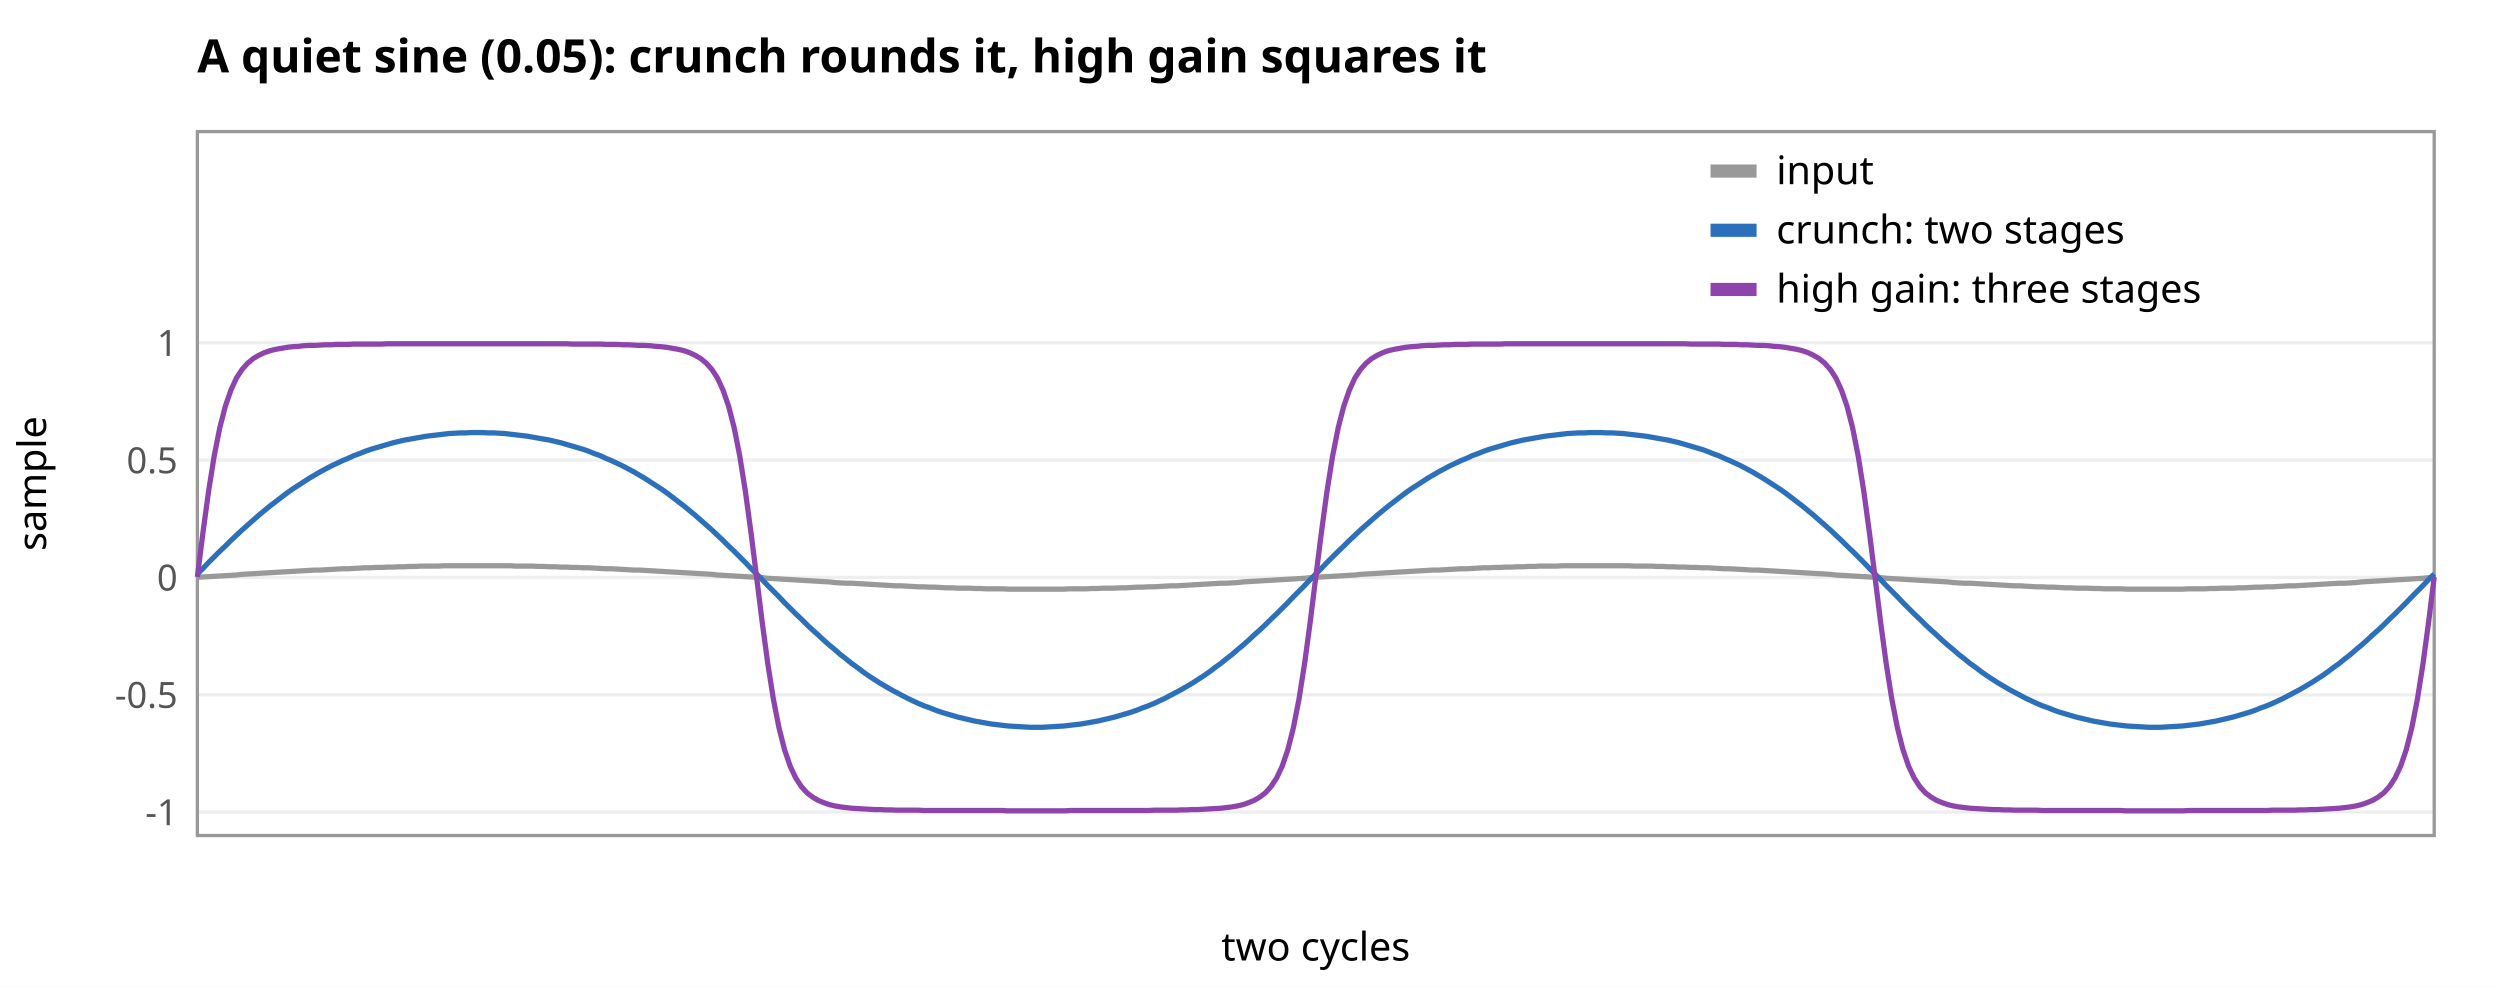
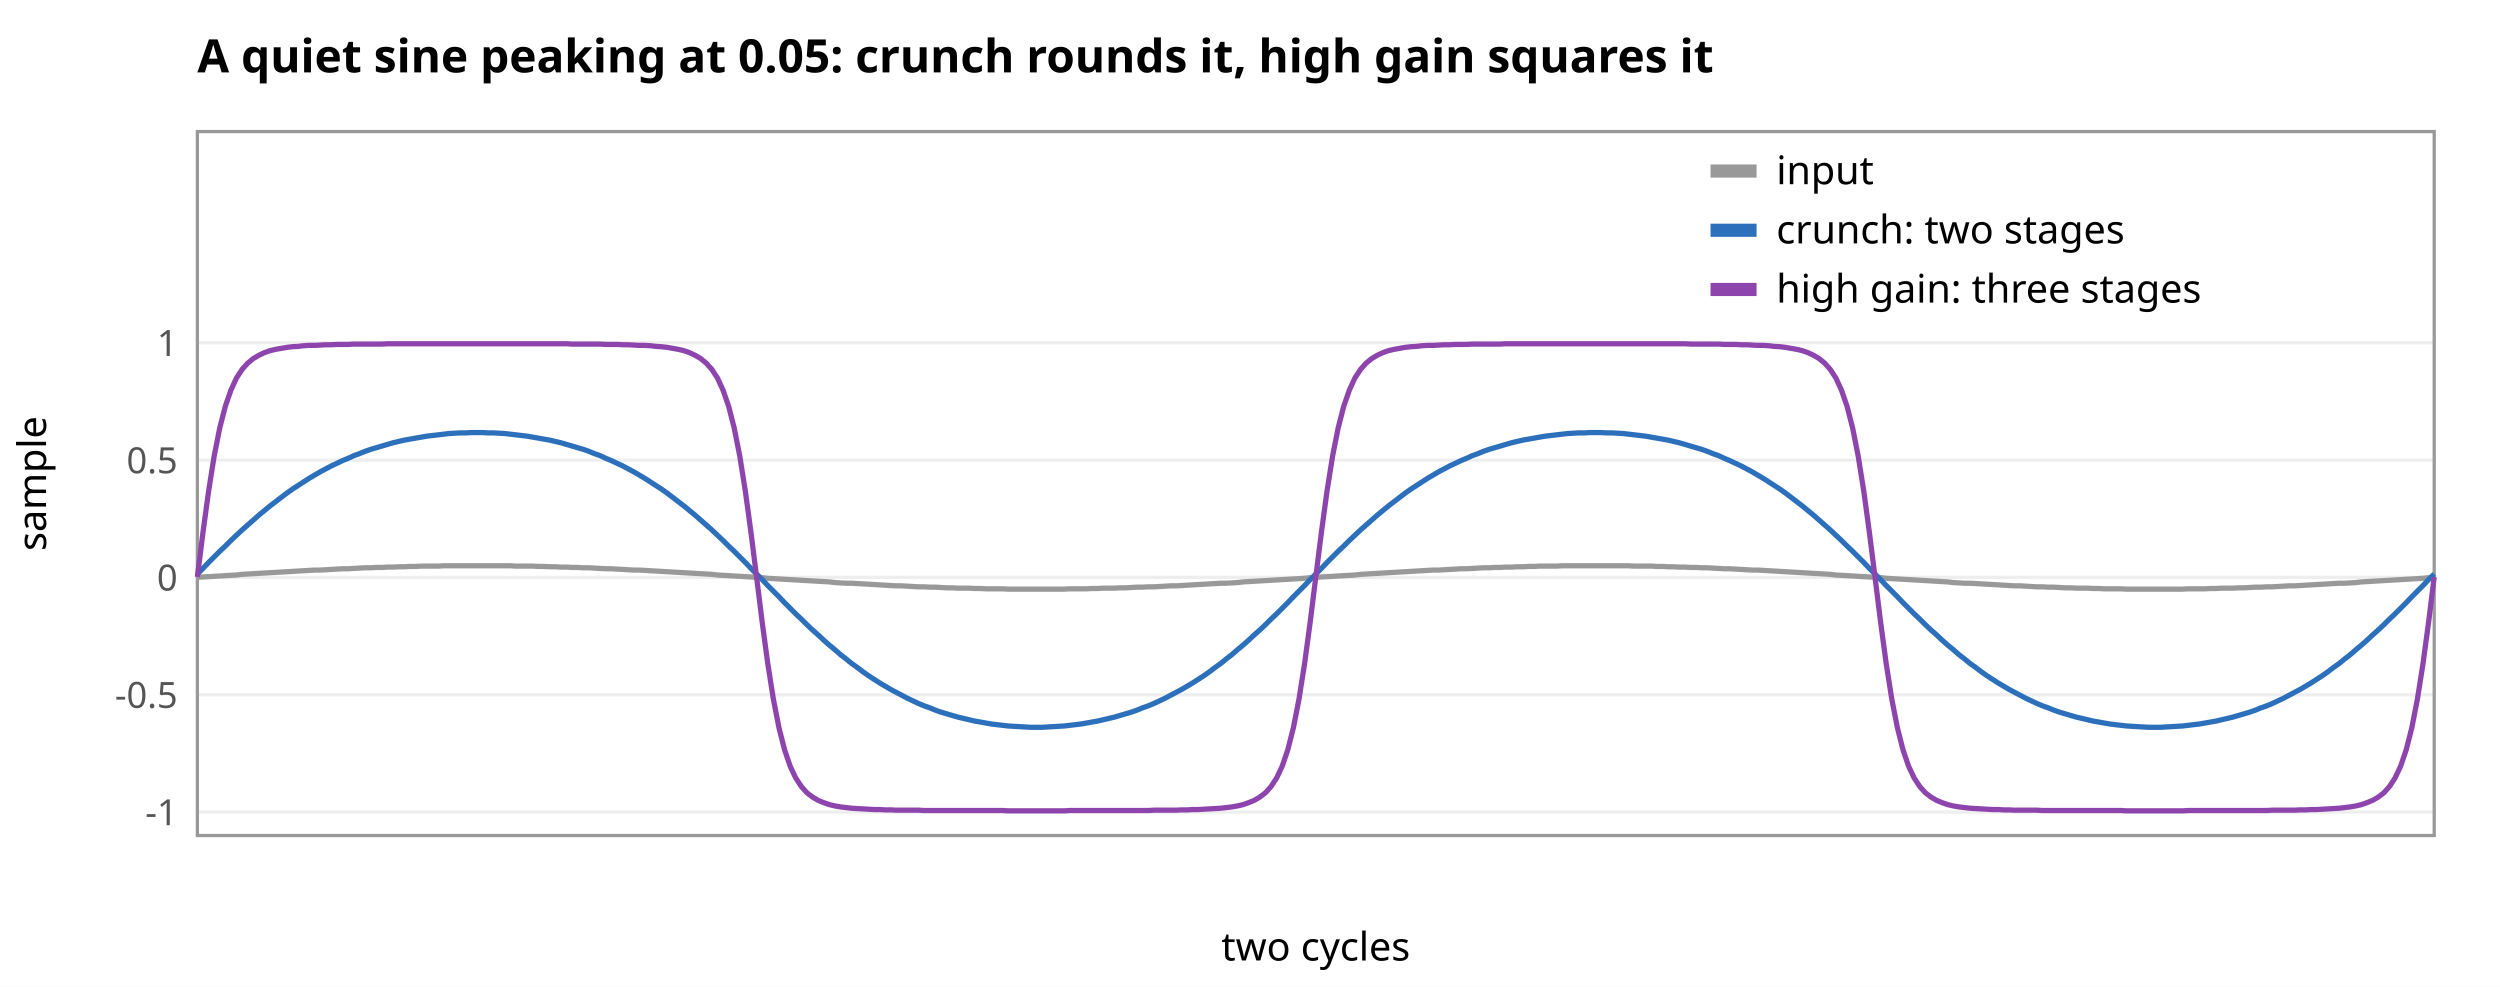
<svg xmlns="http://www.w3.org/2000/svg" width="760" height="300" viewBox="0 0 760 300" font-family="sans-serif">
  <rect width="100%" height="100%" fill="white" />
-   <text x="60" y="22" font-size="14" font-weight="bold">A quiet sine (0.05): crunch rounds it, high gain squares it</text>
+   <text x="60" y="22" font-size="14" font-weight="bold">A quiet sine peaking at 0.05: crunch rounds it, high gain squares it</text>
  <line x1="60" x2="740" y1="246.867" y2="246.867" stroke="#eee" />
  <text x="54" y="250.867" font-size="11" text-anchor="end" fill="#555">-1</text>
  <line x1="60" x2="740" y1="211.2" y2="211.2" stroke="#eee" />
  <text x="54" y="215.2" font-size="11" text-anchor="end" fill="#555">-0.5</text>
  <line x1="60" x2="740" y1="175.533" y2="175.533" stroke="#eee" />
  <text x="54" y="179.533" font-size="11" text-anchor="end" fill="#555">0</text>
  <line x1="60" x2="740" y1="139.867" y2="139.867" stroke="#eee" />
  <text x="54" y="143.867" font-size="11" text-anchor="end" fill="#555">0.5</text>
  <line x1="60" x2="740" y1="104.2" y2="104.2" stroke="#eee" />
  <text x="54" y="108.2" font-size="11" text-anchor="end" fill="#555">1</text>
  <rect x="60" y="40" width="680" height="214" fill="none" stroke="#999" />
  <text x="400" y="292" font-size="12" text-anchor="middle">two cycles</text>
  <text x="14" y="147" font-size="12" text-anchor="middle" transform="rotate(-90 14 147)">sample</text>
  <polyline points="60.0,175.5 61.7,175.4 63.4,175.3 65.1,175.2 66.8,175.1 68.5,175.0 70.2,174.9 71.9,174.8 73.6,174.6 75.3,174.5 77.0,174.4 78.7,174.3 80.4,174.2 82.1,174.1 83.8,174.0 85.5,173.9 87.2,173.8 88.9,173.7 90.6,173.6 92.3,173.5 94.0,173.4 95.7,173.3 97.4,173.3 99.1,173.2 100.8,173.1 102.5,173.0 104.2,172.9 105.9,172.9 107.6,172.8 109.3,172.7 111.0,172.6 112.7,172.6 114.4,172.5 116.1,172.5 117.8,172.4 119.5,172.4 121.2,172.3 122.9,172.3 124.6,172.2 126.3,172.2 128.0,172.1 129.7,172.1 131.4,172.1 133.1,172.1 134.8,172.0 136.5,172.0 138.2,172.0 139.9,172.0 141.6,172.0 143.3,172.0 145.0,172.0 146.7,172.0 148.4,172.0 150.1,172.0 151.8,172.0 153.5,172.0 155.2,172.0 156.9,172.1 158.6,172.1 160.3,172.1 162.0,172.1 163.7,172.2 165.4,172.2 167.1,172.3 168.8,172.3 170.5,172.4 172.2,172.4 173.9,172.5 175.6,172.5 177.3,172.6 179.0,172.6 180.7,172.7 182.4,172.8 184.1,172.9 185.8,172.9 187.5,173.0 189.2,173.1 190.9,173.2 192.6,173.3 194.3,173.3 196.0,173.4 197.7,173.5 199.4,173.6 201.1,173.7 202.8,173.8 204.5,173.9 206.2,174.0 207.9,174.1 209.6,174.2 211.3,174.3 213.0,174.4 214.7,174.5 216.4,174.6 218.1,174.8 219.8,174.9 221.5,175.0 223.2,175.1 224.9,175.2 226.6,175.3 228.3,175.4 230.0,175.5 231.7,175.6 233.4,175.8 235.1,175.9 236.8,176.0 238.5,176.1 240.2,176.2 241.9,176.3 243.6,176.4 245.3,176.5 247.0,176.6 248.7,176.7 250.4,176.8 252.1,176.9 253.8,177.1 255.5,177.2 257.2,177.3 258.9,177.3 260.6,177.4 262.3,177.5 264.0,177.6 265.7,177.7 267.4,177.8 269.1,177.9 270.8,178.0 272.5,178.1 274.2,178.1 275.9,178.2 277.6,178.3 279.3,178.4 281.0,178.4 282.7,178.5 284.4,178.5 286.1,178.6 287.8,178.7 289.5,178.7 291.2,178.8 292.9,178.8 294.6,178.8 296.3,178.9 298.0,178.9 299.7,179.0 301.4,179.0 303.1,179.0 304.8,179.0 306.5,179.1 308.2,179.1 309.9,179.1 311.6,179.1 313.3,179.1 315.0,179.1 316.7,179.1 318.4,179.1 320.1,179.1 321.8,179.1 323.5,179.1 325.2,179.0 326.9,179.0 328.6,179.0 330.3,179.0 332.0,178.9 333.7,178.9 335.4,178.8 337.1,178.8 338.8,178.8 340.5,178.7 342.2,178.7 343.9,178.6 345.6,178.5 347.3,178.5 349.0,178.4 350.7,178.4 352.4,178.3 354.1,178.2 355.8,178.1 357.5,178.1 359.2,178.0 360.9,177.9 362.6,177.8 364.3,177.7 366.0,177.6 367.7,177.5 369.4,177.4 371.1,177.3 372.8,177.3 374.5,177.2 376.2,177.1 377.9,176.9 379.6,176.8 381.3,176.7 383.0,176.6 384.7,176.5 386.4,176.4 388.1,176.3 389.8,176.2 391.5,176.1 393.2,176.0 394.9,175.9 396.6,175.8 398.3,175.6 400.0,175.5 401.7,175.4 403.4,175.3 405.1,175.2 406.8,175.1 408.5,175.0 410.2,174.9 411.9,174.8 413.6,174.6 415.3,174.5 417.0,174.4 418.7,174.3 420.4,174.2 422.1,174.1 423.8,174.0 425.5,173.9 427.2,173.8 428.9,173.7 430.6,173.6 432.3,173.5 434.0,173.4 435.7,173.3 437.4,173.3 439.1,173.2 440.8,173.1 442.5,173.0 444.2,172.9 445.9,172.9 447.6,172.8 449.3,172.7 451.0,172.6 452.7,172.6 454.4,172.5 456.1,172.5 457.8,172.4 459.5,172.4 461.2,172.3 462.9,172.3 464.6,172.2 466.3,172.2 468.0,172.1 469.7,172.1 471.4,172.1 473.1,172.1 474.8,172.0 476.5,172.0 478.2,172.0 479.9,172.0 481.6,172.0 483.3,172.0 485.0,172.0 486.7,172.0 488.4,172.0 490.1,172.0 491.8,172.0 493.5,172.0 495.2,172.0 496.9,172.1 498.6,172.1 500.3,172.1 502.0,172.1 503.7,172.2 505.4,172.2 507.1,172.3 508.8,172.3 510.5,172.4 512.2,172.4 513.9,172.5 515.6,172.5 517.3,172.6 519.0,172.6 520.7,172.7 522.4,172.8 524.1,172.9 525.8,172.9 527.5,173.0 529.2,173.1 530.9,173.2 532.6,173.3 534.3,173.3 536.0,173.4 537.7,173.5 539.4,173.6 541.1,173.7 542.8,173.8 544.5,173.9 546.2,174.0 547.9,174.1 549.6,174.2 551.3,174.3 553.0,174.4 554.7,174.5 556.4,174.6 558.1,174.8 559.8,174.9 561.5,175.0 563.2,175.1 564.9,175.2 566.6,175.3 568.3,175.4 570.0,175.5 571.7,175.6 573.4,175.8 575.1,175.9 576.8,176.0 578.5,176.1 580.2,176.2 581.9,176.3 583.6,176.4 585.3,176.5 587.0,176.6 588.7,176.7 590.4,176.8 592.1,176.9 593.8,177.1 595.5,177.2 597.2,177.3 598.9,177.3 600.6,177.4 602.3,177.5 604.0,177.6 605.7,177.7 607.4,177.8 609.1,177.9 610.8,178.0 612.5,178.1 614.2,178.1 615.9,178.2 617.6,178.3 619.3,178.4 621.0,178.4 622.7,178.5 624.4,178.5 626.1,178.6 627.8,178.7 629.5,178.7 631.2,178.8 632.9,178.8 634.6,178.8 636.3,178.9 638.0,178.9 639.7,179.0 641.4,179.0 643.1,179.0 644.8,179.0 646.5,179.1 648.2,179.1 649.9,179.1 651.6,179.1 653.3,179.1 655.0,179.1 656.7,179.1 658.4,179.1 660.1,179.1 661.8,179.1 663.5,179.1 665.2,179.0 666.9,179.0 668.6,179.0 670.3,179.0 672.0,178.9 673.7,178.9 675.4,178.8 677.1,178.8 678.8,178.8 680.5,178.7 682.2,178.7 683.9,178.6 685.6,178.5 687.3,178.5 689.0,178.4 690.7,178.4 692.4,178.3 694.1,178.2 695.8,178.1 697.5,178.1 699.2,178.0 700.9,177.9 702.6,177.8 704.3,177.7 706.0,177.6 707.7,177.5 709.4,177.4 711.1,177.3 712.8,177.3 714.5,177.2 716.2,177.1 717.9,176.9 719.6,176.8 721.3,176.7 723.0,176.6 724.7,176.5 726.4,176.4 728.1,176.3 729.8,176.2 731.5,176.1 733.2,176.0 734.9,175.9 736.6,175.8 738.3,175.6 740.0,175.5" fill="none" stroke="#999" stroke-width="1.6" />
  <rect x="520" y="50" width="14" height="4" fill="#999" />
  <text x="540" y="56" font-size="12">input</text>
  <polyline points="60.0,174.5 61.7,172.8 63.4,171.0 65.1,169.3 66.8,167.6 68.5,166.0 70.2,164.3 71.9,162.7 73.6,161.1 75.3,159.6 77.0,158.1 78.7,156.6 80.4,155.2 82.1,153.8 83.8,152.5 85.5,151.2 87.2,149.9 88.9,148.7 90.6,147.6 92.3,146.5 94.0,145.4 95.7,144.4 97.4,143.4 99.1,142.5 100.8,141.6 102.5,140.8 104.2,140.0 105.9,139.3 107.6,138.5 109.3,137.9 111.0,137.2 112.7,136.6 114.4,136.1 116.1,135.6 117.8,135.1 119.5,134.6 121.2,134.2 122.9,133.8 124.6,133.5 126.3,133.2 128.0,132.9 129.7,132.6 131.4,132.4 133.1,132.2 134.8,132.0 136.5,131.8 138.2,131.7 139.9,131.6 141.6,131.6 143.3,131.5 145.0,131.5 146.7,131.5 148.4,131.6 150.1,131.6 151.8,131.7 153.5,131.8 155.2,132.0 156.9,132.2 158.6,132.4 160.3,132.6 162.0,132.9 163.7,133.2 165.4,133.5 167.1,133.8 168.8,134.2 170.5,134.6 172.2,135.1 173.9,135.6 175.6,136.1 177.3,136.6 179.0,137.2 180.7,137.9 182.4,138.5 184.1,139.3 185.8,140.0 187.5,140.8 189.2,141.6 190.9,142.5 192.6,143.4 194.3,144.4 196.0,145.4 197.7,146.5 199.4,147.6 201.1,148.7 202.8,149.9 204.5,151.2 206.2,152.5 207.9,153.8 209.6,155.2 211.3,156.6 213.0,158.1 214.7,159.6 216.4,161.1 218.1,162.7 219.8,164.3 221.5,166.0 223.2,167.6 224.9,169.3 226.6,171.0 228.3,172.8 230.0,174.5 231.7,176.2 233.4,178.0 235.1,179.7 236.8,181.4 238.5,183.2 240.2,184.9 241.9,186.6 243.6,188.2 245.3,189.9 247.0,191.5 248.7,193.0 250.4,194.6 252.1,196.1 253.8,197.5 255.5,199.0 257.2,200.3 258.9,201.7 260.6,202.9 262.3,204.2 264.0,205.4 265.7,206.5 267.4,207.6 269.1,208.6 270.8,209.6 272.5,210.5 274.2,211.4 275.9,212.3 277.6,213.1 279.3,213.9 281.0,214.6 282.7,215.2 284.4,215.9 286.1,216.5 287.8,217.0 289.5,217.5 291.2,218.0 292.9,218.4 294.6,218.8 296.3,219.2 298.0,219.5 299.7,219.8 301.4,220.1 303.1,220.3 304.8,220.5 306.5,220.7 308.2,220.8 309.9,220.9 311.6,221.0 313.3,221.1 315.0,221.1 316.7,221.1 318.4,221.0 320.1,220.9 321.8,220.8 323.5,220.7 325.2,220.5 326.9,220.3 328.6,220.1 330.3,219.8 332.0,219.5 333.7,219.2 335.4,218.8 337.1,218.4 338.8,218.0 340.5,217.5 342.2,217.0 343.9,216.5 345.6,215.9 347.3,215.2 349.0,214.6 350.7,213.9 352.4,213.1 354.1,212.3 355.8,211.4 357.5,210.5 359.2,209.6 360.9,208.6 362.6,207.6 364.3,206.5 366.0,205.4 367.7,204.2 369.4,202.9 371.1,201.7 372.8,200.3 374.5,199.0 376.2,197.5 377.9,196.1 379.6,194.6 381.3,193.0 383.0,191.5 384.7,189.9 386.4,188.2 388.1,186.6 389.8,184.9 391.5,183.2 393.2,181.4 394.9,179.7 396.6,178.0 398.3,176.2 400.0,174.5 401.7,172.8 403.4,171.0 405.1,169.3 406.8,167.6 408.5,166.0 410.2,164.3 411.9,162.7 413.6,161.1 415.3,159.6 417.0,158.1 418.7,156.6 420.4,155.2 422.1,153.8 423.8,152.5 425.5,151.2 427.2,149.9 428.9,148.7 430.6,147.6 432.3,146.5 434.0,145.4 435.7,144.4 437.4,143.4 439.1,142.5 440.8,141.6 442.5,140.8 444.2,140.0 445.9,139.3 447.6,138.5 449.3,137.9 451.0,137.2 452.7,136.6 454.4,136.1 456.1,135.6 457.8,135.1 459.5,134.6 461.2,134.2 462.9,133.8 464.6,133.5 466.3,133.2 468.0,132.9 469.7,132.6 471.4,132.4 473.1,132.2 474.8,132.0 476.5,131.8 478.2,131.7 479.9,131.6 481.6,131.6 483.3,131.5 485.0,131.5 486.7,131.5 488.4,131.6 490.1,131.6 491.8,131.7 493.5,131.8 495.2,132.0 496.9,132.2 498.6,132.4 500.3,132.6 502.0,132.9 503.7,133.2 505.4,133.5 507.1,133.8 508.8,134.2 510.5,134.6 512.2,135.1 513.9,135.6 515.6,136.1 517.3,136.6 519.0,137.2 520.7,137.9 522.4,138.5 524.1,139.3 525.8,140.0 527.5,140.8 529.2,141.6 530.9,142.5 532.6,143.4 534.3,144.4 536.0,145.4 537.7,146.5 539.4,147.6 541.1,148.7 542.8,149.9 544.5,151.2 546.2,152.5 547.9,153.8 549.6,155.2 551.3,156.6 553.0,158.1 554.7,159.6 556.4,161.1 558.1,162.7 559.8,164.3 561.5,166.0 563.2,167.6 564.9,169.3 566.6,171.0 568.3,172.8 570.0,174.5 571.7,176.2 573.4,178.0 575.1,179.7 576.8,181.4 578.5,183.2 580.2,184.9 581.9,186.6 583.6,188.2 585.3,189.9 587.0,191.5 588.7,193.0 590.4,194.6 592.1,196.1 593.8,197.5 595.5,199.0 597.2,200.3 598.9,201.7 600.6,202.9 602.3,204.2 604.0,205.4 605.7,206.5 607.4,207.6 609.1,208.6 610.8,209.6 612.5,210.5 614.2,211.4 615.9,212.3 617.6,213.1 619.3,213.9 621.0,214.6 622.7,215.2 624.4,215.9 626.1,216.5 627.8,217.0 629.5,217.5 631.2,218.0 632.9,218.4 634.6,218.8 636.3,219.2 638.0,219.5 639.7,219.8 641.4,220.1 643.1,220.3 644.8,220.5 646.5,220.7 648.2,220.8 649.9,220.9 651.6,221.0 653.3,221.1 655.0,221.1 656.7,221.1 658.4,221.0 660.1,220.9 661.8,220.8 663.5,220.7 665.2,220.5 666.9,220.3 668.6,220.1 670.3,219.8 672.0,219.5 673.7,219.2 675.4,218.8 677.1,218.4 678.8,218.0 680.5,217.5 682.2,217.0 683.9,216.5 685.6,215.9 687.3,215.2 689.0,214.6 690.7,213.9 692.4,213.1 694.1,212.3 695.8,211.4 697.5,210.5 699.2,209.6 700.9,208.6 702.6,207.6 704.3,206.5 706.0,205.4 707.7,204.2 709.4,202.9 711.1,201.7 712.8,200.3 714.5,199.0 716.2,197.5 717.9,196.1 719.6,194.6 721.3,193.0 723.0,191.5 724.7,189.9 726.4,188.2 728.1,186.6 729.8,184.9 731.5,183.2 733.2,181.4 734.9,179.7 736.6,178.0 738.3,176.2 740.0,174.5" fill="none" stroke="#2c6fbb" stroke-width="1.6" />
  <rect x="520" y="68" width="14" height="4" fill="#2c6fbb" />
  <text x="540" y="74" font-size="12">crunch: two stages</text>
  <polyline points="60.0,175.4 61.7,161.9 63.4,149.4 65.1,138.7 66.8,130.1 68.5,123.5 70.2,118.6 71.9,114.9 73.6,112.3 75.3,110.4 77.0,109.0 78.7,108.0 80.4,107.2 82.1,106.6 83.8,106.2 85.5,105.9 87.2,105.6 88.9,105.4 90.6,105.3 92.3,105.1 94.0,105.0 95.7,105.0 97.4,104.9 99.1,104.8 100.8,104.8 102.5,104.7 104.2,104.7 105.9,104.7 107.6,104.6 109.3,104.6 111.0,104.6 112.7,104.6 114.4,104.6 116.1,104.6 117.8,104.5 119.5,104.5 121.2,104.5 122.9,104.5 124.6,104.5 126.3,104.5 128.0,104.5 129.7,104.5 131.4,104.5 133.1,104.5 134.8,104.5 136.5,104.5 138.2,104.5 139.9,104.5 141.6,104.5 143.3,104.5 145.0,104.5 146.7,104.5 148.4,104.5 150.1,104.5 151.8,104.5 153.5,104.5 155.2,104.5 156.9,104.5 158.6,104.5 160.3,104.5 162.0,104.5 163.7,104.5 165.4,104.5 167.1,104.5 168.8,104.5 170.5,104.5 172.2,104.5 173.9,104.6 175.6,104.6 177.3,104.6 179.0,104.6 180.7,104.6 182.4,104.6 184.1,104.7 185.8,104.7 187.5,104.7 189.2,104.8 190.9,104.8 192.6,104.9 194.3,105.0 196.0,105.0 197.7,105.1 199.4,105.3 201.1,105.4 202.8,105.6 204.5,105.9 206.2,106.2 207.9,106.6 209.6,107.2 211.3,108.0 213.0,109.0 214.7,110.4 216.4,112.3 218.1,114.9 219.8,118.6 221.5,123.5 223.2,130.1 224.9,138.7 226.6,149.4 228.3,161.9 230.0,175.4 231.7,189.1 233.4,201.7 235.1,212.5 236.8,221.2 238.5,227.9 240.2,232.9 241.9,236.5 243.6,239.1 245.3,241.0 247.0,242.3 248.7,243.3 250.4,244.0 252.1,244.6 253.8,245.0 255.5,245.3 257.2,245.5 258.9,245.7 260.6,245.8 262.3,245.9 264.0,246.0 265.7,246.1 267.4,246.1 269.1,246.2 270.8,246.2 272.5,246.3 274.2,246.3 275.9,246.3 277.6,246.3 279.3,246.3 281.0,246.4 282.7,246.4 284.4,246.4 286.1,246.4 287.8,246.4 289.5,246.4 291.2,246.4 292.9,246.4 294.6,246.4 296.3,246.4 298.0,246.4 299.7,246.4 301.4,246.4 303.1,246.4 304.8,246.4 306.5,246.5 308.2,246.5 309.9,246.5 311.6,246.5 313.3,246.5 315.0,246.5 316.7,246.5 318.4,246.5 320.1,246.5 321.8,246.5 323.5,246.5 325.2,246.4 326.9,246.4 328.6,246.4 330.3,246.4 332.0,246.4 333.7,246.4 335.4,246.4 337.1,246.4 338.8,246.4 340.5,246.4 342.2,246.4 343.9,246.4 345.6,246.4 347.3,246.4 349.0,246.4 350.7,246.3 352.4,246.3 354.1,246.3 355.8,246.3 357.5,246.3 359.2,246.2 360.9,246.2 362.6,246.1 364.3,246.1 366.0,246.0 367.7,245.9 369.4,245.8 371.1,245.7 372.8,245.5 374.5,245.3 376.2,245.0 377.9,244.6 379.6,244.0 381.3,243.3 383.0,242.3 384.7,241.0 386.4,239.1 388.1,236.5 389.8,232.9 391.5,227.9 393.2,221.2 394.9,212.5 396.6,201.7 398.3,189.1 400.0,175.4 401.7,161.9 403.4,149.4 405.1,138.7 406.8,130.1 408.5,123.5 410.2,118.6 411.9,114.9 413.6,112.3 415.3,110.4 417.0,109.0 418.7,108.0 420.4,107.2 422.1,106.6 423.8,106.2 425.5,105.9 427.2,105.6 428.9,105.4 430.6,105.3 432.3,105.1 434.0,105.0 435.7,105.0 437.4,104.9 439.1,104.8 440.8,104.8 442.5,104.7 444.2,104.7 445.9,104.7 447.6,104.6 449.3,104.6 451.0,104.6 452.7,104.6 454.4,104.6 456.1,104.6 457.8,104.5 459.5,104.5 461.2,104.5 462.9,104.5 464.6,104.5 466.3,104.5 468.0,104.5 469.7,104.5 471.4,104.5 473.1,104.5 474.8,104.5 476.5,104.5 478.2,104.5 479.9,104.5 481.6,104.5 483.3,104.5 485.0,104.5 486.7,104.5 488.4,104.5 490.1,104.5 491.8,104.5 493.5,104.5 495.2,104.5 496.9,104.5 498.6,104.5 500.3,104.5 502.0,104.5 503.7,104.5 505.4,104.5 507.1,104.5 508.8,104.5 510.5,104.5 512.2,104.5 513.9,104.6 515.6,104.6 517.3,104.6 519.0,104.6 520.7,104.6 522.4,104.6 524.1,104.7 525.8,104.7 527.5,104.7 529.2,104.8 530.9,104.8 532.6,104.9 534.3,105.0 536.0,105.0 537.7,105.1 539.4,105.3 541.1,105.4 542.8,105.6 544.5,105.9 546.2,106.2 547.9,106.6 549.6,107.2 551.3,108.0 553.0,109.0 554.7,110.4 556.4,112.3 558.1,114.9 559.8,118.6 561.5,123.5 563.2,130.1 564.9,138.7 566.6,149.4 568.3,161.9 570.0,175.4 571.7,189.1 573.4,201.7 575.1,212.5 576.8,221.2 578.5,227.9 580.2,232.9 581.9,236.5 583.6,239.1 585.3,241.0 587.0,242.3 588.7,243.3 590.4,244.0 592.1,244.6 593.8,245.0 595.5,245.3 597.2,245.5 598.9,245.7 600.6,245.8 602.3,245.9 604.0,246.0 605.7,246.1 607.4,246.1 609.1,246.2 610.8,246.2 612.5,246.3 614.2,246.3 615.9,246.3 617.6,246.3 619.3,246.3 621.0,246.4 622.7,246.4 624.4,246.4 626.1,246.4 627.8,246.4 629.5,246.4 631.2,246.4 632.9,246.4 634.6,246.4 636.3,246.4 638.0,246.4 639.7,246.4 641.4,246.4 643.1,246.4 644.8,246.4 646.5,246.5 648.2,246.5 649.9,246.5 651.6,246.5 653.3,246.5 655.0,246.5 656.7,246.5 658.4,246.5 660.1,246.5 661.8,246.5 663.5,246.5 665.2,246.4 666.9,246.4 668.6,246.4 670.3,246.4 672.0,246.4 673.7,246.4 675.4,246.4 677.1,246.4 678.8,246.4 680.5,246.4 682.2,246.4 683.9,246.4 685.6,246.4 687.3,246.4 689.0,246.4 690.7,246.3 692.4,246.3 694.1,246.3 695.8,246.3 697.5,246.3 699.2,246.2 700.9,246.2 702.6,246.1 704.3,246.1 706.0,246.0 707.7,245.9 709.4,245.8 711.1,245.7 712.8,245.5 714.5,245.3 716.2,245.0 717.9,244.6 719.6,244.0 721.3,243.3 723.0,242.3 724.7,241.0 726.4,239.1 728.1,236.5 729.8,232.9 731.5,227.9 733.2,221.2 734.9,212.5 736.6,201.7 738.3,189.1 740.0,175.4" fill="none" stroke="#8e44ad" stroke-width="1.6" />
  <rect x="520" y="86" width="14" height="4" fill="#8e44ad" />
  <text x="540" y="92" font-size="12">high gain: three stages</text>
</svg>
